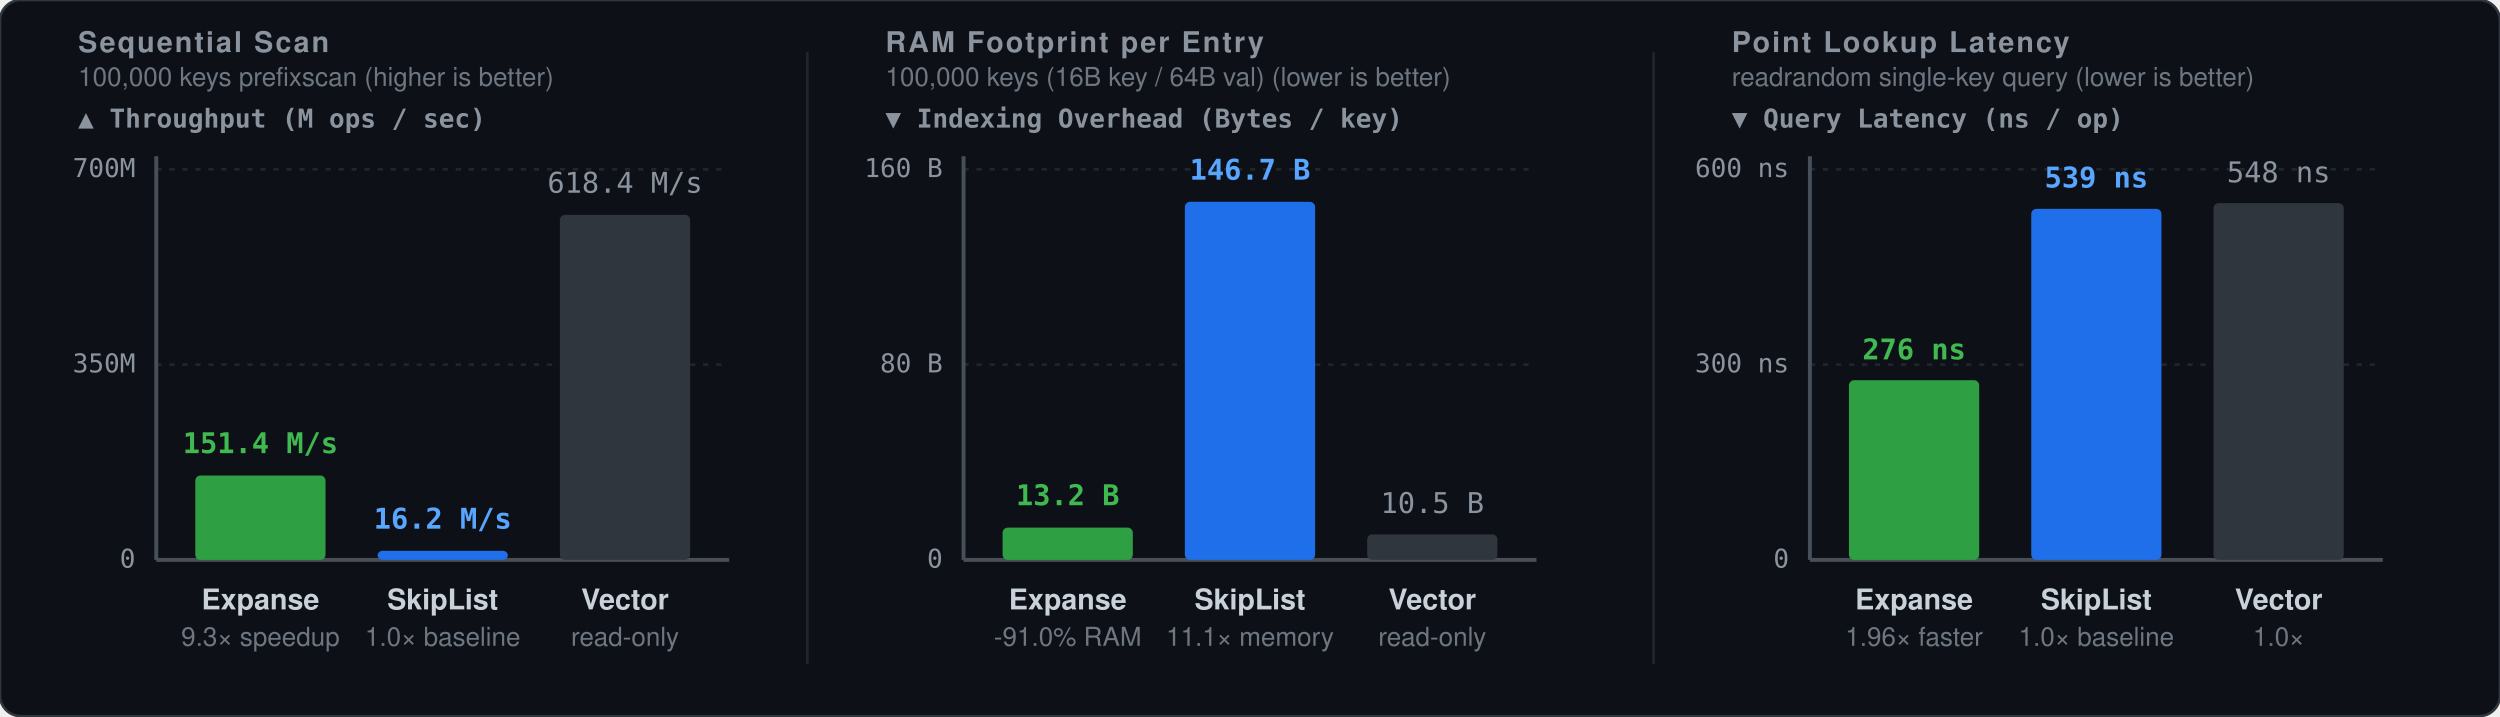
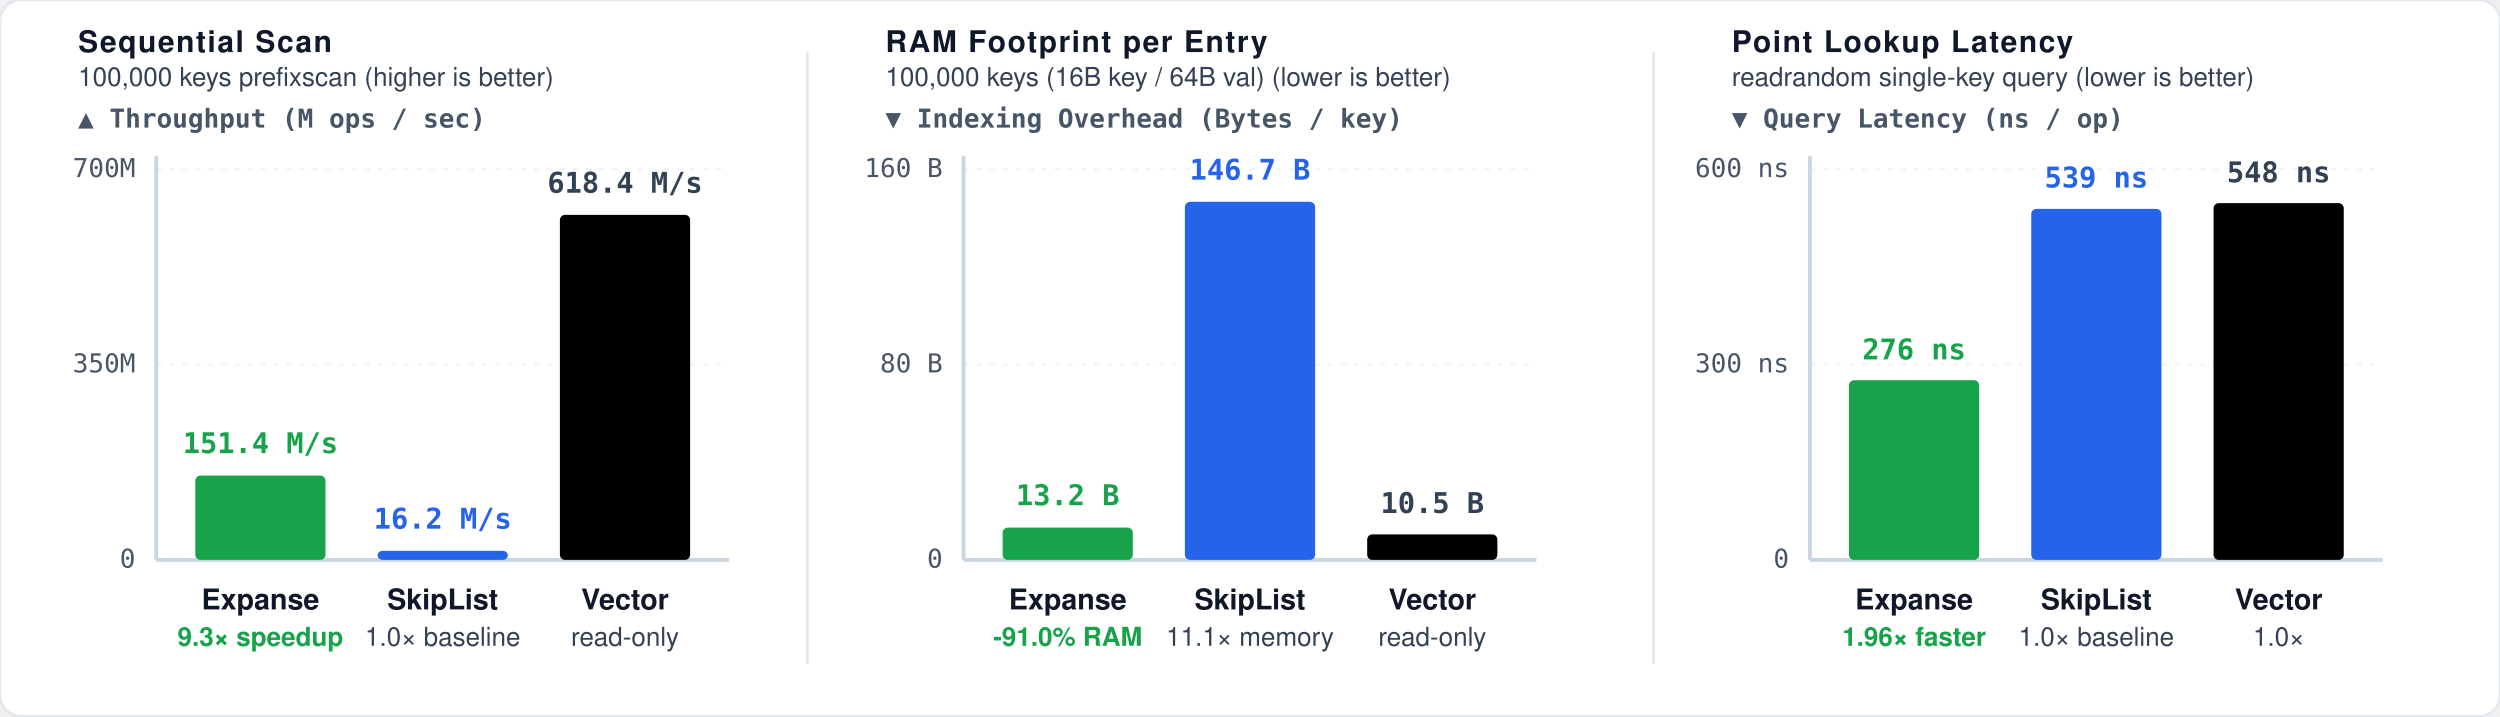
<svg xmlns="http://www.w3.org/2000/svg" viewBox="0 0 960 275" width="100%" height="100%">
  <defs>
    <style>
-       .bg { fill: #0d1117; }
-       .border { stroke: #30363d; stroke-width: 1px; fill: none; }
-       .grid { stroke: #21262d; stroke-width: 1px; stroke-dasharray: 2,3; }
-       .axis { stroke: #484f58; stroke-width: 1.5px; }
-       .divider { stroke: #21262d; stroke-width: 1px; }
+       /* Default styles: Light theme by default for maximum contrast on web */
+       .bg { fill: #ffffff; }
+       .border { stroke: #e2e8f0; stroke-width: 1px; fill: none; }
+       .grid { stroke: #f1f5f9; stroke-width: 1px; stroke-dasharray: 2,3; }
+       .axis { stroke: #cbd5e1; stroke-width: 1.5px; }
+       .divider { stroke: #e2e8f0; stroke-width: 1px; }
      
-       .t-chart-title { font-family: -apple-system, BlinkMacSystemFont, "Segoe UI", Helvetica, Arial, sans-serif; font-size: 11px; font-weight: 700; letter-spacing: 0.8px; fill: #8b949e; text-transform: uppercase; }
-       .t-chart-sub { font-family: -apple-system, BlinkMacSystemFont, "Segoe UI", Helvetica, Arial, sans-serif; font-size: 10px; fill: #6e7681; }
-       .t-unit-header { font-family: ui-monospace, SFMono-Regular, Menlo, monospace; font-size: 10px; font-weight: 600; fill: #8b949e; }
-       .t-axis-label { font-family: ui-monospace, SFMono-Regular, Menlo, monospace; font-size: 10px; fill: #8b949e; }
-       .t-bar-label { font-family: -apple-system, BlinkMacSystemFont, "Segoe UI", Helvetica, Arial, sans-serif; font-size: 11px; font-weight: 600; fill: #c9d1d9; }
+       .t-chart-title { font-family: -apple-system, BlinkMacSystemFont, "Segoe UI", Helvetica, Arial, sans-serif; font-size: 11.5px; font-weight: 700; letter-spacing: 0.6px; fill: #0f172a; text-transform: uppercase; }
+       .t-chart-sub { font-family: -apple-system, BlinkMacSystemFont, "Segoe UI", Helvetica, Arial, sans-serif; font-size: 10px; font-weight: 500; fill: #334155; }
+       .t-unit-header { font-family: ui-monospace, SFMono-Regular, Menlo, monospace; font-size: 10px; font-weight: 600; fill: #475569; }
+       .t-axis-label { font-family: ui-monospace, SFMono-Regular, Menlo, monospace; font-size: 10px; font-weight: 500; fill: #475569; }
+       .t-win { fill: #16a34a; font-weight: 600; }
+       .t-bar-label { font-family: -apple-system, BlinkMacSystemFont, "Segoe UI", Helvetica, Arial, sans-serif; font-size: 11px; font-weight: 700; fill: #0f172a; }
      
-       .t-val-accent { font-family: ui-monospace, SFMono-Regular, Menlo, monospace; font-size: 11px; font-weight: 700; fill: #3fb950; text-anchor: middle; }
-       .t-val-muted { font-family: ui-monospace, SFMono-Regular, Menlo, monospace; font-size: 11px; font-weight: 500; fill: #8b949e; text-anchor: middle; }
-       .t-val-blue { font-family: ui-monospace, SFMono-Regular, Menlo, monospace; font-size: 11px; font-weight: 600; fill: #58a6ff; text-anchor: middle; }
+       .t-val-accent { font-family: ui-monospace, SFMono-Regular, Menlo, monospace; font-size: 11px; font-weight: 700; fill: #16a34a; text-anchor: middle; }
+       .t-val-muted { font-family: ui-monospace, SFMono-Regular, Menlo, monospace; font-size: 11px; font-weight: 600; fill: #334155; text-anchor: middle; }
+       .t-val-blue { font-family: ui-monospace, SFMono-Regular, Menlo, monospace; font-size: 11px; font-weight: 600; fill: #2563eb; text-anchor: middle; }

-       .b-expanse { fill: #2ea043; }
-       .b-rocksdb { fill: #1f6feb; }
-       .b-other { fill: #30363d; }
+       .b-expanse { fill: #16a34a; }
+       .b-rocksdb { fill: #2563eb; }
+       .b-skipmap { fill: #64748b; }

+       /* Dark theme overrides */
      @media (prefers-color-scheme: dark) {
        .bg { fill: #0d1117; }
        .border { stroke: #30363d; }
        .grid { stroke: #21262d; }
        .axis { stroke: #484f58; }
        .divider { stroke: #21262d; }
-         .t-chart-title { fill: #8b949e; }
-         .t-chart-sub { fill: #6e7681; }
-         .t-unit-header { fill: #8b949e; }
-         .t-axis-label { fill: #8b949e; }
-         .t-bar-label { fill: #c9d1d9; }
-         .t-val-accent { fill: #3fb950; }
-         .t-val-blue { fill: #58a6ff; }
-         .t-val-muted { fill: #8b949e; }
-         .b-expanse { fill: #2ea043; }
-         .b-rocksdb { fill: #1f6feb; }
-         .b-other { fill: #30363d; }
-       }
- 
-       @media (prefers-color-scheme: light) {
-         .bg { fill: #ffffff; }
-         .border { stroke: #d0d7de; }
-         .grid { stroke: #eaeef2; }
-         .axis { stroke: #afb8c1; }
-         .divider { stroke: #eaeef2; }
-         .t-chart-title { fill: #57606a; }
-         .t-chart-sub { fill: #8c959f; }
-         .t-unit-header { fill: #57606a; }
-         .t-axis-label { fill: #57606a; }
-         .t-bar-label { fill: #1f2328; }
-         .t-val-accent { fill: #1a7f37; }
-         .t-val-blue { fill: #0969da; }
-         .t-val-muted { fill: #656d76; }
-         .b-expanse { fill: #1a7f37; }
-         .b-rocksdb { fill: #0969da; }
-         .b-other { fill: #d0d7de; }
+         .t-chart-title { fill: #f0f6fc; }
+         .t-chart-sub { fill: #94a3b8; }
+         .t-unit-header { fill: #94a3b8; }
+         .t-axis-label { fill: #94a3b8; }
+         .t-win { fill: #4ade80; font-weight: 600; }
+         .t-bar-label { fill: #f8fafc; }
+         .t-val-accent { fill: #4ade80; }
+         .t-val-blue { fill: #38bdf8; }
+         .t-val-muted { fill: #e2e8f0; }
+         .b-expanse { fill: #22c55e; }
+         .b-rocksdb { fill: #3b82f6; }
+         .b-skipmap { fill: #475569; }
      }

      [data-theme="dark"] .bg, :root[data-theme="dark"] .bg { fill: #0d1117; }
      [data-theme="dark"] .border, :root[data-theme="dark"] .border { stroke: #30363d; }
      [data-theme="dark"] .grid, :root[data-theme="dark"] .grid { stroke: #21262d; }
      [data-theme="dark"] .axis, :root[data-theme="dark"] .axis { stroke: #484f58; }
      [data-theme="dark"] .divider, :root[data-theme="dark"] .divider { stroke: #21262d; }
-       [data-theme="dark"] .t-chart-title, :root[data-theme="dark"] .t-chart-title { fill: #8b949e; }
-       [data-theme="dark"] .t-chart-sub, :root[data-theme="dark"] .t-chart-sub { fill: #6e7681; }
-       [data-theme="dark"] .t-unit-header, :root[data-theme="dark"] .t-unit-header { fill: #8b949e; }
-       [data-theme="dark"] .t-axis-label, :root[data-theme="dark"] .t-axis-label { fill: #8b949e; }
-       [data-theme="dark"] .t-bar-label, :root[data-theme="dark"] .t-bar-label { fill: #c9d1d9; }
-       [data-theme="dark"] .t-val-accent, :root[data-theme="dark"] .t-val-accent { fill: #3fb950; }
-       [data-theme="dark"] .t-val-blue, :root[data-theme="dark"] .t-val-blue { fill: #58a6ff; }
-       [data-theme="dark"] .t-val-muted, :root[data-theme="dark"] .t-val-muted { fill: #8b949e; }
-       [data-theme="dark"] .b-expanse, :root[data-theme="dark"] .b-expanse { fill: #2ea043; }
-       [data-theme="dark"] .b-rocksdb, :root[data-theme="dark"] .b-rocksdb { fill: #1f6feb; }
-       [data-theme="dark"] .b-other, :root[data-theme="dark"] .b-other { fill: #30363d; }
- 
-       [data-theme="light"] .bg, :root[data-theme="light"] .bg { fill: #ffffff; }
-       [data-theme="light"] .border, :root[data-theme="light"] .border { stroke: #d0d7de; }
-       [data-theme="light"] .grid, :root[data-theme="light"] .grid { stroke: #eaeef2; }
-       [data-theme="light"] .axis, :root[data-theme="light"] .axis { stroke: #afb8c1; }
-       [data-theme="light"] .divider, :root[data-theme="light"] .divider { stroke: #eaeef2; }
-       [data-theme="light"] .t-chart-title, :root[data-theme="light"] .t-chart-title { fill: #57606a; }
-       [data-theme="light"] .t-chart-sub, :root[data-theme="light"] .t-chart-sub { fill: #8c959f; }
-       [data-theme="light"] .t-unit-header, :root[data-theme="light"] .t-unit-header { fill: #57606a; }
-       [data-theme="light"] .t-axis-label, :root[data-theme="light"] .t-axis-label { fill: #57606a; }
-       [data-theme="light"] .t-bar-label, :root[data-theme="light"] .t-bar-label { fill: #1f2328; }
-       [data-theme="light"] .t-val-accent, :root[data-theme="light"] .t-val-accent { fill: #1a7f37; }
-       [data-theme="light"] .t-val-blue, :root[data-theme="light"] .t-val-blue { fill: #0969da; }
-       [data-theme="light"] .t-val-muted, :root[data-theme="light"] .t-val-muted { fill: #656d76; }
-       [data-theme="light"] .b-expanse, :root[data-theme="light"] .b-expanse { fill: #1a7f37; }
-       [data-theme="light"] .b-rocksdb, :root[data-theme="light"] .b-rocksdb { fill: #0969da; }
-       [data-theme="light"] .b-other, :root[data-theme="light"] .b-other { fill: #d0d7de; }
+       [data-theme="dark"] .t-chart-title, :root[data-theme="dark"] .t-chart-title { fill: #f0f6fc; }
+       [data-theme="dark"] .t-chart-sub, :root[data-theme="dark"] .t-chart-sub { fill: #94a3b8; }
+       [data-theme="dark"] .t-unit-header, :root[data-theme="dark"] .t-unit-header { fill: #94a3b8; }
+       [data-theme="dark"] .t-axis-label, :root[data-theme="dark"] .t-axis-label { fill: #94a3b8; }
+       [data-theme="dark"] .t-win, :root[data-theme="dark"] .t-win { fill: #4ade80; }
+       [data-theme="dark"] .t-bar-label, :root[data-theme="dark"] .t-bar-label { fill: #f8fafc; }
+       [data-theme="dark"] .t-val-accent, :root[data-theme="dark"] .t-val-accent { fill: #4ade80; }
+       [data-theme="dark"] .t-val-blue, :root[data-theme="dark"] .t-val-blue { fill: #38bdf8; }
+       [data-theme="dark"] .t-val-muted, :root[data-theme="dark"] .t-val-muted { fill: #e2e8f0; }
+       [data-theme="dark"] .b-expanse, :root[data-theme="dark"] .b-expanse { fill: #22c55e; }
+       [data-theme="dark"] .b-rocksdb, :root[data-theme="dark"] .b-rocksdb { fill: #3b82f6; }
+       [data-theme="dark"] .b-skipmap, :root[data-theme="dark"] .b-skipmap { fill: #475569; }
    </style>
  </defs>
  <rect width="100%" height="100%" class="bg" rx="8" />
  <rect width="100%" height="100%" class="border" rx="8" />
  <g transform="translate(30, 20)">
    <text x="0" y="0" class="t-chart-title">Sequential Scan</text>
    <text x="0" y="13" class="t-chart-sub">100,000 keys prefixscan (higher is better)</text>
    <text x="0" y="29" class="t-unit-header">▲ Throughput (M ops / sec)</text>
    <line x1="30" y1="45" x2="250" y2="45" class="grid" />
    <text x="22" y="48" class="t-axis-label" text-anchor="end">700M</text>
    <line x1="30" y1="120" x2="250" y2="120" class="grid" />
    <text x="22" y="123" class="t-axis-label" text-anchor="end">350M</text>
    <line x1="30" y1="195" x2="250" y2="195" class="axis" />
    <text x="22" y="198" class="t-axis-label" text-anchor="end">0</text>
    <line x1="30" y1="40" x2="30" y2="195" class="axis" />
    <rect x="45" y="162.6" width="50" height="32.4" class="b-expanse" rx="2" />
    <text x="70" y="154" class="t-val-accent">151.4 M/s</text>
    <text x="70" y="214" class="t-bar-label" text-anchor="middle">Expanse</text>
-     <text x="70" y="228" class="t-chart-sub" text-anchor="middle" fill="#3fb950">9.3× speedup</text>
+     <text x="70" y="228" class="t-chart-sub t-win" text-anchor="middle">9.3× speedup</text>
    <rect x="115" y="191.5" width="50" height="3.5" class="b-rocksdb" rx="2" />
    <text x="140" y="183" class="t-val-blue">16.2 M/s</text>
    <text x="140" y="214" class="t-bar-label" text-anchor="middle">SkipList</text>
    <text x="140" y="228" class="t-chart-sub" text-anchor="middle">1.0× baseline</text>
    <rect x="185" y="62.5" width="50" height="132.5" class="b-other" rx="2" />
    <text x="210" y="54" class="t-val-muted">618.4 M/s</text>
    <text x="210" y="214" class="t-bar-label" text-anchor="middle">Vector</text>
    <text x="210" y="228" class="t-chart-sub" text-anchor="middle">read-only</text>
  </g>
  <line x1="310" y1="20" x2="310" y2="255" class="divider" />
  <g transform="translate(340, 20)">
    <text x="0" y="0" class="t-chart-title">RAM Footprint per Entry</text>
    <text x="0" y="13" class="t-chart-sub">100,000 keys (16B key / 64B val) (lower is better)</text>
    <text x="0" y="29" class="t-unit-header">▼ Indexing Overhead (Bytes / key)</text>
    <line x1="30" y1="45" x2="250" y2="45" class="grid" />
    <text x="22" y="48" class="t-axis-label" text-anchor="end">160 B</text>
    <line x1="30" y1="120" x2="250" y2="120" class="grid" />
    <text x="22" y="123" class="t-axis-label" text-anchor="end">80 B</text>
    <line x1="30" y1="195" x2="250" y2="195" class="axis" />
    <text x="22" y="198" class="t-axis-label" text-anchor="end">0</text>
    <line x1="30" y1="40" x2="30" y2="195" class="axis" />
    <rect x="45" y="182.6" width="50" height="12.4" class="b-expanse" rx="2" />
    <text x="70" y="174" class="t-val-accent">13.2 B</text>
    <text x="70" y="214" class="t-bar-label" text-anchor="middle">Expanse</text>
-     <text x="70" y="228" class="t-chart-sub" text-anchor="middle" fill="#3fb950">-91.0% RAM</text>
+     <text x="70" y="228" class="t-chart-sub t-win" text-anchor="middle">-91.0% RAM</text>
    <rect x="115" y="57.5" width="50" height="137.5" class="b-rocksdb" rx="2" />
    <text x="140" y="49" class="t-val-blue">146.7 B</text>
    <text x="140" y="214" class="t-bar-label" text-anchor="middle">SkipList</text>
    <text x="140" y="228" class="t-chart-sub" text-anchor="middle">11.1× memory</text>
    <rect x="185" y="185.2" width="50" height="9.8" class="b-other" rx="2" />
    <text x="210" y="177" class="t-val-muted">10.5 B</text>
    <text x="210" y="214" class="t-bar-label" text-anchor="middle">Vector</text>
    <text x="210" y="228" class="t-chart-sub" text-anchor="middle">read-only</text>
  </g>
  <line x1="635" y1="20" x2="635" y2="255" class="divider" />
  <g transform="translate(665, 20)">
    <text x="0" y="0" class="t-chart-title">Point Lookup Latency</text>
    <text x="0" y="13" class="t-chart-sub">readrandom single-key query (lower is better)</text>
    <text x="0" y="29" class="t-unit-header">▼ Query Latency (ns / op)</text>
    <line x1="30" y1="45" x2="250" y2="45" class="grid" />
    <text x="22" y="48" class="t-axis-label" text-anchor="end">600 ns</text>
    <line x1="30" y1="120" x2="250" y2="120" class="grid" />
    <text x="22" y="123" class="t-axis-label" text-anchor="end">300 ns</text>
    <line x1="30" y1="195" x2="250" y2="195" class="axis" />
    <text x="22" y="198" class="t-axis-label" text-anchor="end">0</text>
    <line x1="30" y1="40" x2="30" y2="195" class="axis" />
    <rect x="45" y="126.0" width="50" height="69.0" class="b-expanse" rx="2" />
    <text x="70" y="118" class="t-val-accent">276 ns</text>
    <text x="70" y="214" class="t-bar-label" text-anchor="middle">Expanse</text>
-     <text x="70" y="228" class="t-chart-sub" text-anchor="middle" fill="#3fb950">1.96× faster</text>
+     <text x="70" y="228" class="t-chart-sub t-win" text-anchor="middle">1.96× faster</text>
    <rect x="115" y="60.2" width="50" height="134.8" class="b-rocksdb" rx="2" />
    <text x="140" y="52" class="t-val-blue">539 ns</text>
    <text x="140" y="214" class="t-bar-label" text-anchor="middle">SkipList</text>
    <text x="140" y="228" class="t-chart-sub" text-anchor="middle">1.0× baseline</text>
    <rect x="185" y="58.0" width="50" height="137.0" class="b-other" rx="2" />
    <text x="210" y="50" class="t-val-muted">548 ns</text>
    <text x="210" y="214" class="t-bar-label" text-anchor="middle">Vector</text>
    <text x="210" y="228" class="t-chart-sub" text-anchor="middle">1.0×</text>
  </g>
</svg>
